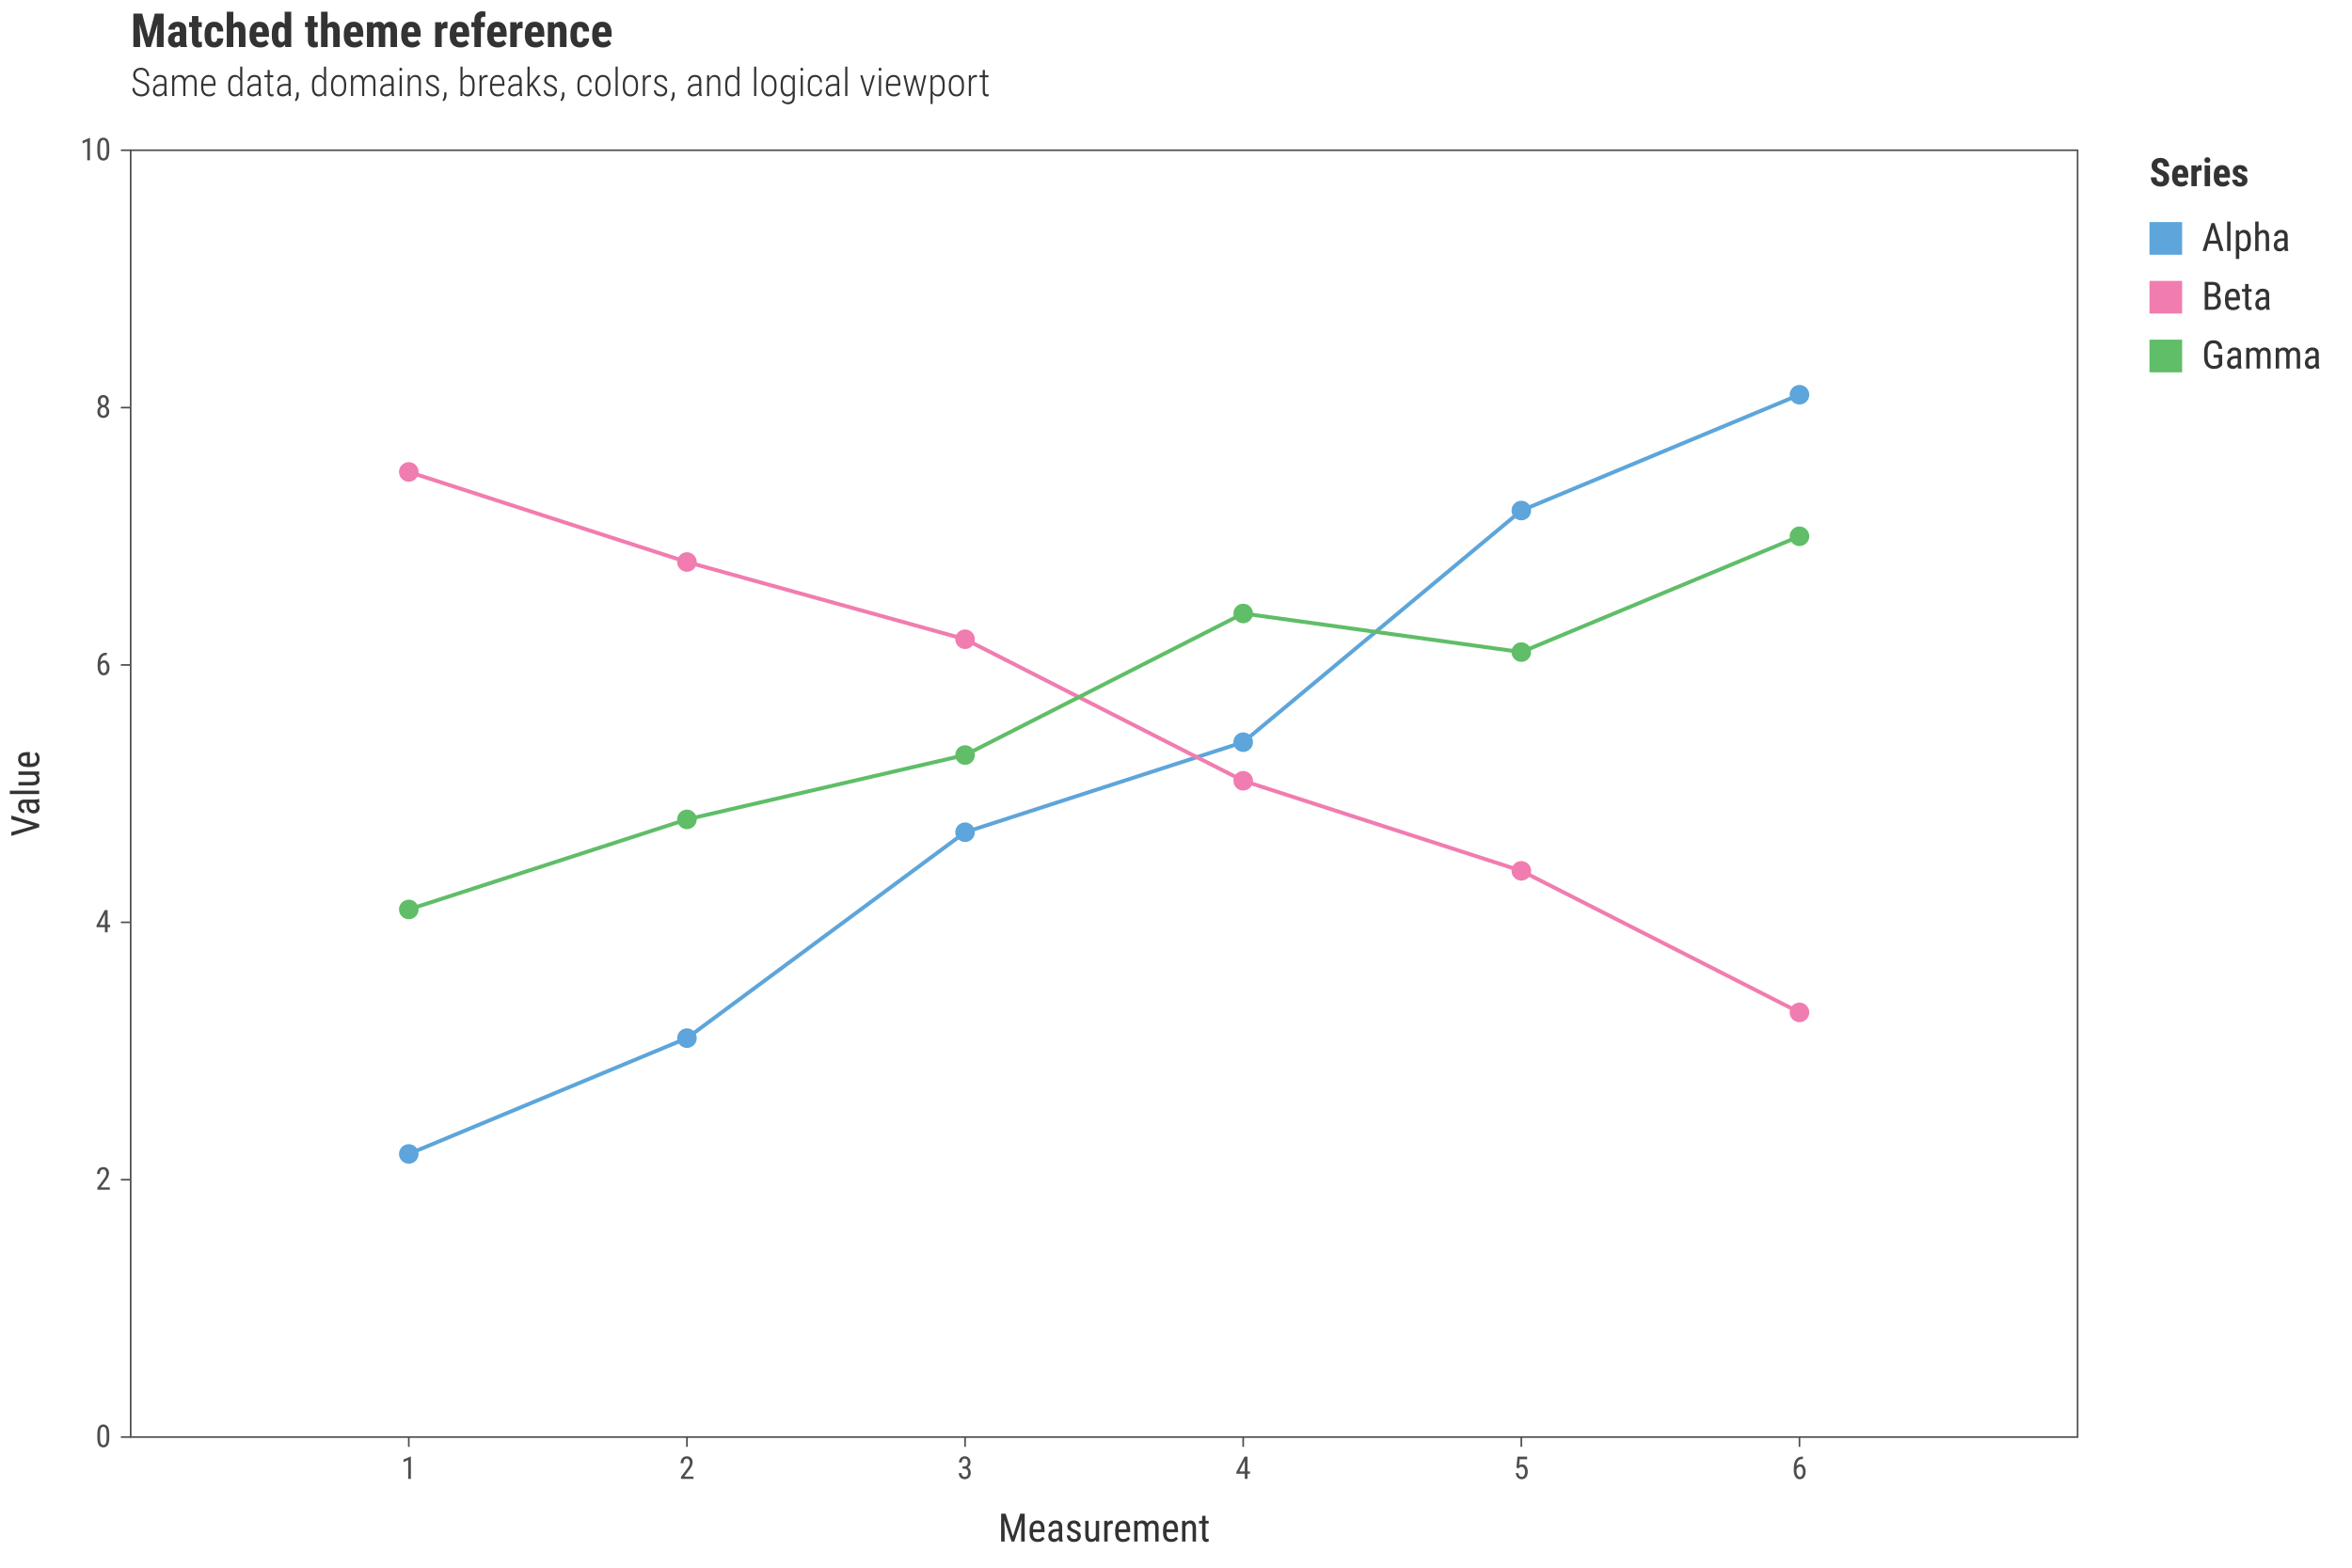
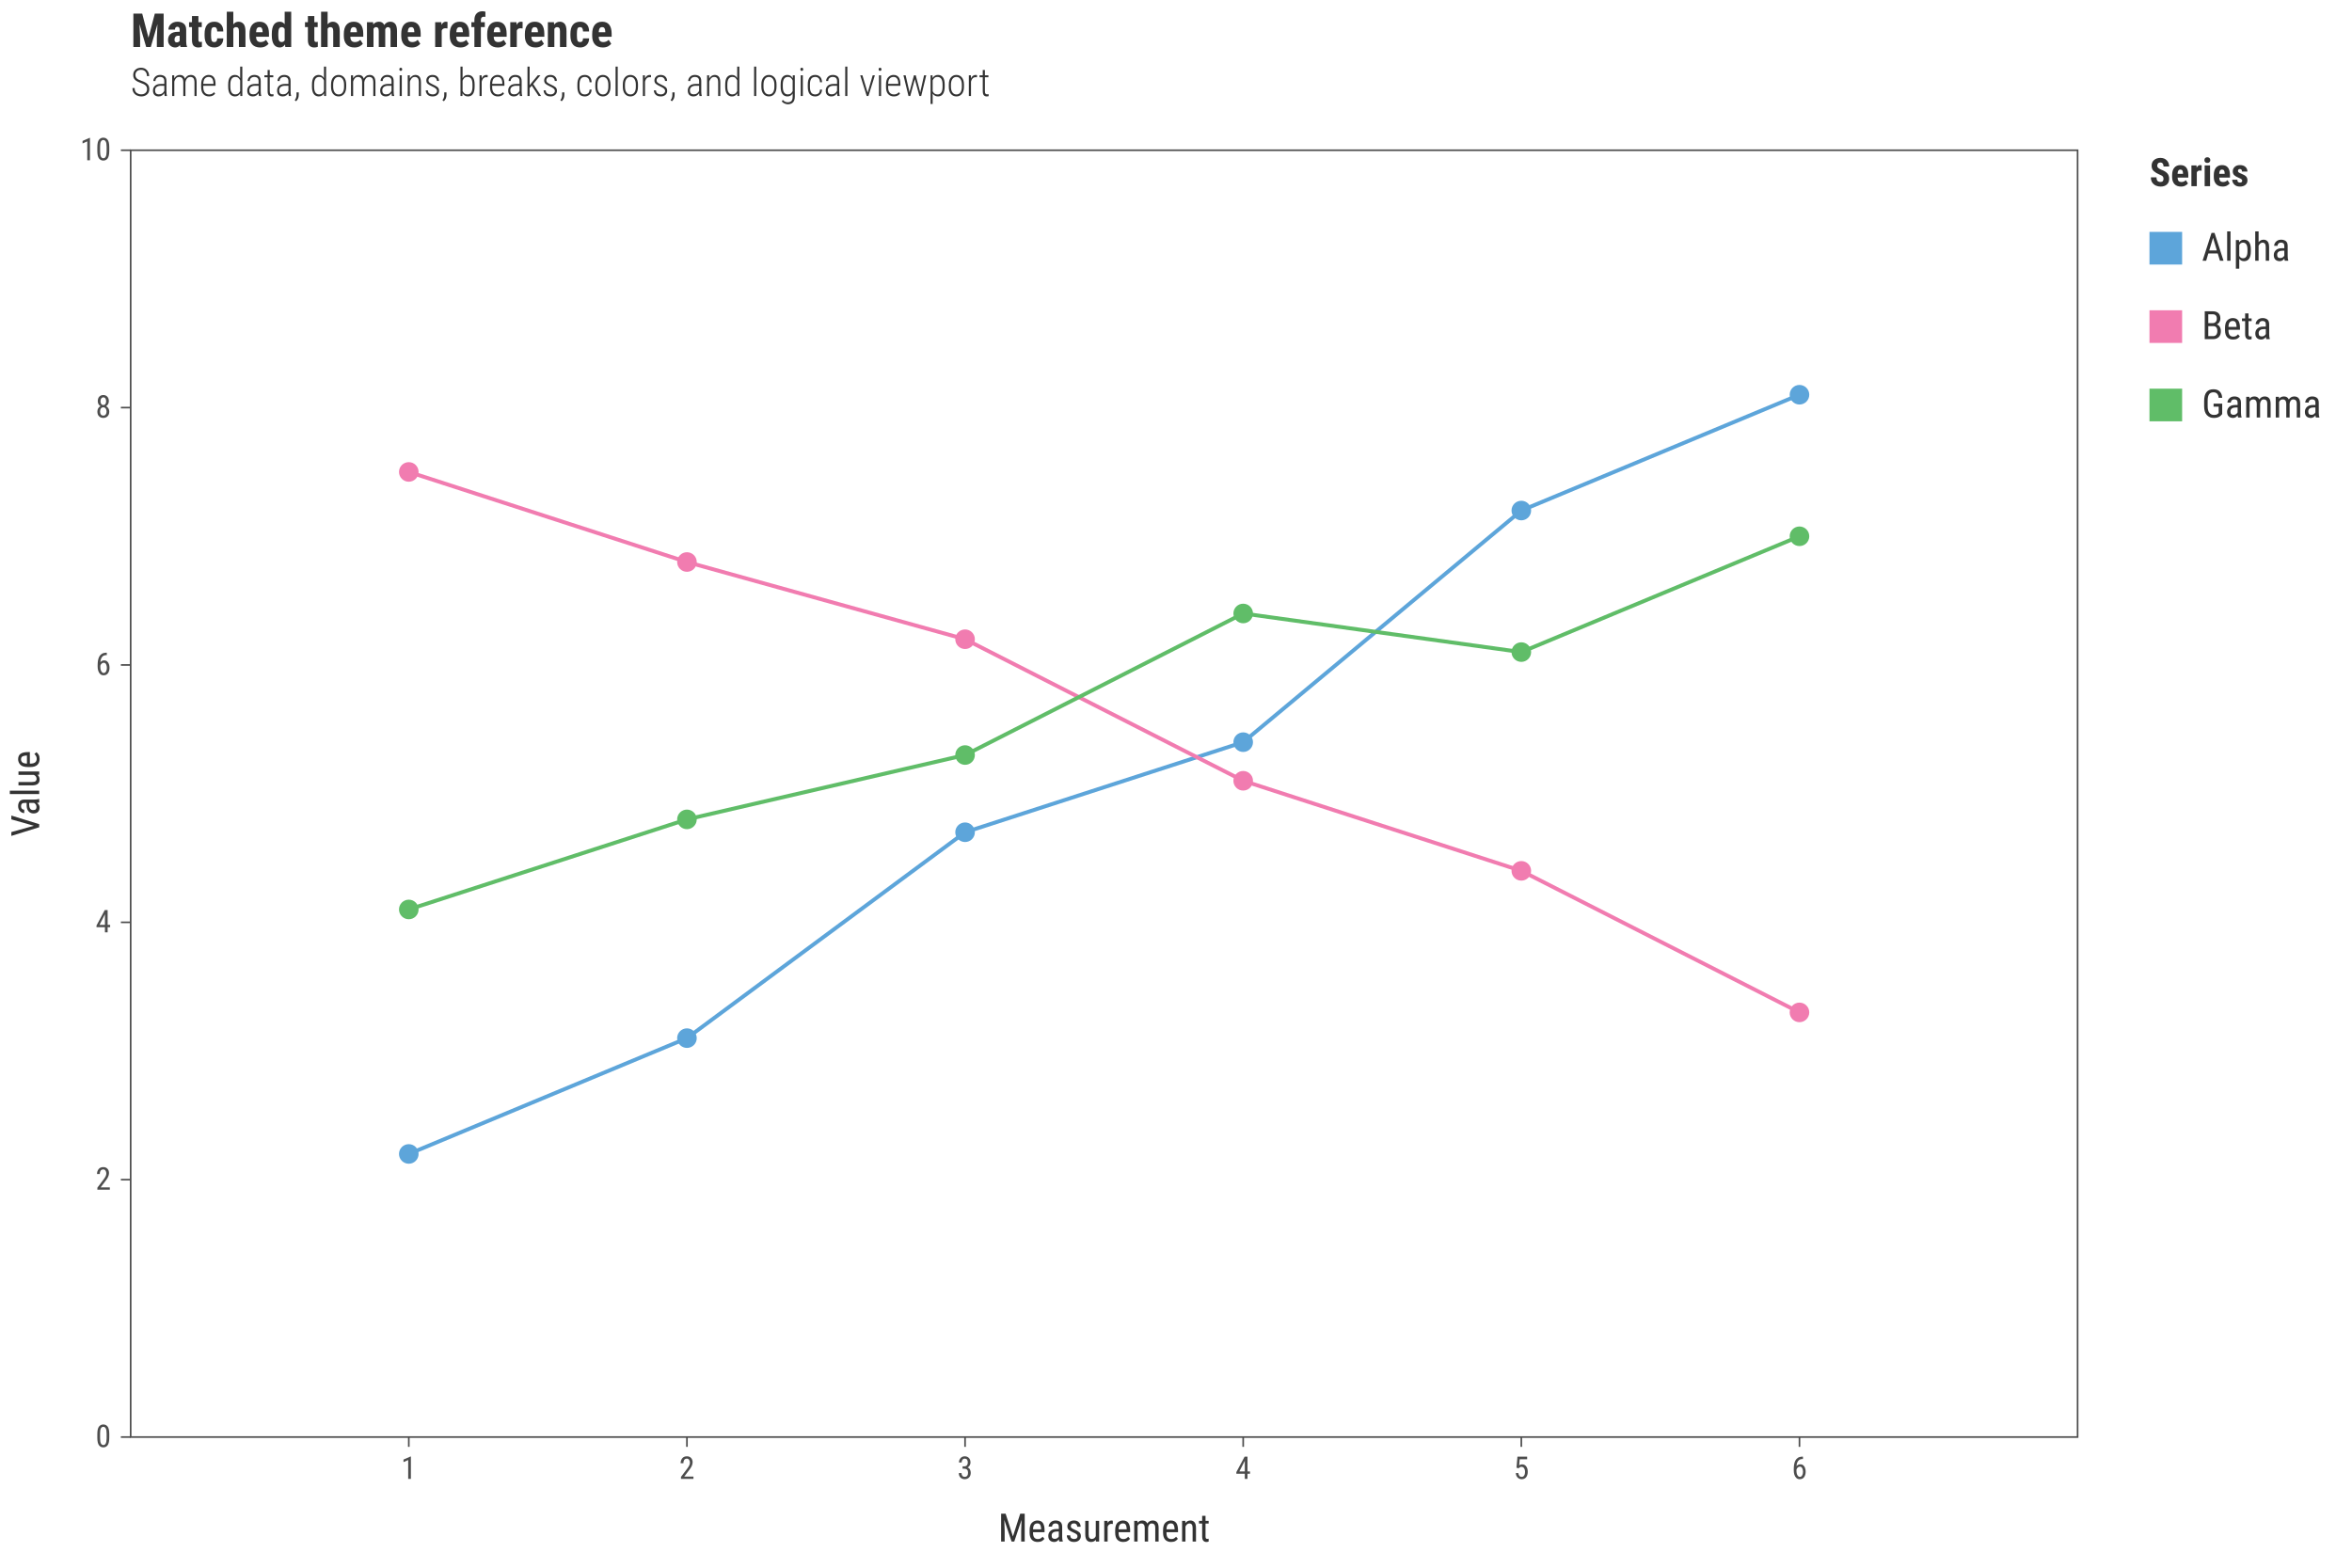
<svg xmlns="http://www.w3.org/2000/svg" width="720" height="480" viewBox="0 0 720 480" role="img" aria-label="Matched theme reference" class="gg-plot" font-family="&quot;Roboto Condensed&quot;, &quot;Arial Narrow&quot;, Arial, sans-serif" font-size="12" font-weight="400" text-rendering="optimizeLegibility" shape-rendering="geometricPrecision">
  <style>
@font-face{font-family:"Roboto Condensed";src:url("../../../packages/svelte/src/lib/fonts/RobotoCondensed-Light.ttf") format("truetype");font-weight:300}
@font-face{font-family:"Roboto Condensed";src:url("../../../packages/svelte/src/lib/fonts/RobotoCondensed-Regular.ttf") format("truetype");font-weight:400}
@font-face{font-family:"Roboto Condensed";src:url("../../../packages/svelte/src/lib/fonts/RobotoCondensed-Bold.ttf") format("truetype");font-weight:700}
</style>
  <rect class="gg-paper" width="720" height="480" fill="var(--gg-paper, #ffffff)" />
  <text class="gg-title" x="40" y="14.4" font-size="14.4" font-weight="700" fill="var(--gg-ink, #333333)">Matched theme reference</text>
  <text class="gg-subtitle" x="40" y="29.4" font-size="12" font-weight="300" fill="var(--gg-ink, #333333)">Same data, domains, breaks, colors, and logical viewport</text>
  <defs>
    <clipPath id="gg-clip-0">
      <rect width="596" height="394" />
    </clipPath>
  </defs>
  <g class="gg-panel" data-panel="0" transform="translate(40,46)">
    <rect class="gg-panel-background" width="596" height="394" fill="var(--gg-panel, #ffffff)" />
    <g class="gg-grid" stroke="var(--gg-grid, none)" stroke-width="0" vector-effect="non-scaling-stroke" />
    <g class="gg-marks" clip-path="url(#gg-clip-0)">
      <g class="gg-batch gg-paths" data-layer="0">
-         <path d="M85.14 307.32L170.29 271.86L255.43 208.82L340.57 181.24L425.71 110.32L510.86 74.86" fill="none" stroke="#5DA5DA" stroke-width="1.2" stroke-linejoin="round" stroke-linecap="round" />
-         <path d="M85.14 98.5L170.29 126.08L255.43 149.72L340.57 193.06L425.71 220.64L510.86 263.98" fill="none" stroke="#F17CB0" stroke-width="1.2" stroke-linejoin="round" stroke-linecap="round" />
-         <path d="M85.14 232.46L170.29 204.88L255.43 185.18L340.57 141.84L425.71 153.66L510.86 118.2" fill="none" stroke="#60BD68" stroke-width="1.2" stroke-linejoin="round" stroke-linecap="round" />
+         <path d="M85.14 307.32L170.29 271.86L255.43 208.82L340.57 181.24L425.71 110.32L510.86 74.86" fill="none" stroke="#5da5da" stroke-width="1.2" stroke-linejoin="round" stroke-linecap="round" />
+         <path d="M85.14 98.5L170.29 126.08L255.43 149.72L340.57 193.06L425.71 220.64L510.86 263.98" fill="none" stroke="#f17cb0" stroke-width="1.2" stroke-linejoin="round" stroke-linecap="round" />
+         <path d="M85.14 232.46L170.29 204.88L255.43 185.18L340.57 141.84L425.71 153.66L510.86 118.2" fill="none" stroke="#60bd68" stroke-width="1.2" stroke-linejoin="round" stroke-linecap="round" />
      </g>
      <g class="gg-batch gg-points" data-layer="1">
-         <circle cx="85.14" cy="307.32" r="3" fill="#5DA5DA" />
-         <circle cx="170.29" cy="271.86" r="3" fill="#5DA5DA" />
-         <circle cx="255.43" cy="208.82" r="3" fill="#5DA5DA" />
-         <circle cx="340.57" cy="181.24" r="3" fill="#5DA5DA" />
-         <circle cx="425.71" cy="110.32" r="3" fill="#5DA5DA" />
-         <circle cx="510.86" cy="74.86" r="3" fill="#5DA5DA" />
-         <circle cx="85.14" cy="98.5" r="3" fill="#F17CB0" />
-         <circle cx="170.29" cy="126.08" r="3" fill="#F17CB0" />
-         <circle cx="255.43" cy="149.72" r="3" fill="#F17CB0" />
-         <circle cx="340.57" cy="193.06" r="3" fill="#F17CB0" />
-         <circle cx="425.71" cy="220.64" r="3" fill="#F17CB0" />
-         <circle cx="510.86" cy="263.98" r="3" fill="#F17CB0" />
-         <circle cx="85.14" cy="232.46" r="3" fill="#60BD68" />
-         <circle cx="170.29" cy="204.88" r="3" fill="#60BD68" />
-         <circle cx="255.43" cy="185.18" r="3" fill="#60BD68" />
-         <circle cx="340.57" cy="141.84" r="3" fill="#60BD68" />
-         <circle cx="425.71" cy="153.66" r="3" fill="#60BD68" />
-         <circle cx="510.86" cy="118.2" r="3" fill="#60BD68" />
+         <circle cx="85.14" cy="307.32" r="3" fill="#5da5da" />
+         <circle cx="170.29" cy="271.86" r="3" fill="#5da5da" />
+         <circle cx="255.43" cy="208.82" r="3" fill="#5da5da" />
+         <circle cx="340.57" cy="181.24" r="3" fill="#5da5da" />
+         <circle cx="425.71" cy="110.32" r="3" fill="#5da5da" />
+         <circle cx="510.86" cy="74.86" r="3" fill="#5da5da" />
+         <circle cx="85.14" cy="98.5" r="3" fill="#f17cb0" />
+         <circle cx="170.29" cy="126.08" r="3" fill="#f17cb0" />
+         <circle cx="255.43" cy="149.72" r="3" fill="#f17cb0" />
+         <circle cx="340.57" cy="193.06" r="3" fill="#f17cb0" />
+         <circle cx="425.71" cy="220.64" r="3" fill="#f17cb0" />
+         <circle cx="510.86" cy="263.98" r="3" fill="#f17cb0" />
+         <circle cx="85.14" cy="232.46" r="3" fill="#60bd68" />
+         <circle cx="170.29" cy="204.88" r="3" fill="#60bd68" />
+         <circle cx="255.43" cy="185.18" r="3" fill="#60bd68" />
+         <circle cx="340.57" cy="141.84" r="3" fill="#60bd68" />
+         <circle cx="425.71" cy="153.66" r="3" fill="#60bd68" />
+         <circle cx="510.86" cy="118.2" r="3" fill="#60bd68" />
      </g>
    </g>
    <rect class="gg-panel-border" width="596" height="394" fill="none" stroke="var(--gg-panelBorder, #4d4d4d)" stroke-width="0.5" vector-effect="non-scaling-stroke" />
  </g>
  <g class="gg-axis gg-axis-x" transform="translate(40,440)">
    <g class="gg-tick" transform="translate(85.14,0)">
      <line y2="3" stroke="var(--gg-tickColor, #4d4d4d)" stroke-width="0.5" vector-effect="non-scaling-stroke" />
      <text y="6" dy="0.71em" text-anchor="middle" fill="var(--gg-axisText, #4d4d4d)" font-size="9.6" font-weight="400">1</text>
    </g>
    <g class="gg-tick" transform="translate(170.29,0)">
      <line y2="3" stroke="var(--gg-tickColor, #4d4d4d)" stroke-width="0.5" vector-effect="non-scaling-stroke" />
      <text y="6" dy="0.71em" text-anchor="middle" fill="var(--gg-axisText, #4d4d4d)" font-size="9.6" font-weight="400">2</text>
    </g>
    <g class="gg-tick" transform="translate(255.43,0)">
      <line y2="3" stroke="var(--gg-tickColor, #4d4d4d)" stroke-width="0.5" vector-effect="non-scaling-stroke" />
      <text y="6" dy="0.71em" text-anchor="middle" fill="var(--gg-axisText, #4d4d4d)" font-size="9.6" font-weight="400">3</text>
    </g>
    <g class="gg-tick" transform="translate(340.57,0)">
      <line y2="3" stroke="var(--gg-tickColor, #4d4d4d)" stroke-width="0.5" vector-effect="non-scaling-stroke" />
      <text y="6" dy="0.71em" text-anchor="middle" fill="var(--gg-axisText, #4d4d4d)" font-size="9.6" font-weight="400">4</text>
    </g>
    <g class="gg-tick" transform="translate(425.71,0)">
      <line y2="3" stroke="var(--gg-tickColor, #4d4d4d)" stroke-width="0.5" vector-effect="non-scaling-stroke" />
      <text y="6" dy="0.71em" text-anchor="middle" fill="var(--gg-axisText, #4d4d4d)" font-size="9.6" font-weight="400">5</text>
    </g>
    <g class="gg-tick" transform="translate(510.86,0)">
      <line y2="3" stroke="var(--gg-tickColor, #4d4d4d)" stroke-width="0.5" vector-effect="non-scaling-stroke" />
      <text y="6" dy="0.71em" text-anchor="middle" fill="var(--gg-axisText, #4d4d4d)" font-size="9.6" font-weight="400">6</text>
    </g>
  </g>
  <g class="gg-axis gg-axis-y" transform="translate(40,46)">
    <g class="gg-tick" transform="translate(0,394)">
      <line x2="-3" stroke="var(--gg-tickColor, #4d4d4d)" stroke-width="0.5" vector-effect="non-scaling-stroke" />
      <text x="-6" dy="0.32em" text-anchor="end" fill="var(--gg-axisText, #4d4d4d)" font-size="9.6" font-weight="400">0</text>
    </g>
    <g class="gg-tick" transform="translate(0,315.2)">
      <line x2="-3" stroke="var(--gg-tickColor, #4d4d4d)" stroke-width="0.5" vector-effect="non-scaling-stroke" />
      <text x="-6" dy="0.32em" text-anchor="end" fill="var(--gg-axisText, #4d4d4d)" font-size="9.6" font-weight="400">2</text>
    </g>
    <g class="gg-tick" transform="translate(0,236.4)">
      <line x2="-3" stroke="var(--gg-tickColor, #4d4d4d)" stroke-width="0.5" vector-effect="non-scaling-stroke" />
      <text x="-6" dy="0.32em" text-anchor="end" fill="var(--gg-axisText, #4d4d4d)" font-size="9.6" font-weight="400">4</text>
    </g>
    <g class="gg-tick" transform="translate(0,157.6)">
      <line x2="-3" stroke="var(--gg-tickColor, #4d4d4d)" stroke-width="0.5" vector-effect="non-scaling-stroke" />
      <text x="-6" dy="0.32em" text-anchor="end" fill="var(--gg-axisText, #4d4d4d)" font-size="9.6" font-weight="400">6</text>
    </g>
    <g class="gg-tick" transform="translate(0,78.8)">
      <line x2="-3" stroke="var(--gg-tickColor, #4d4d4d)" stroke-width="0.5" vector-effect="non-scaling-stroke" />
      <text x="-6" dy="0.32em" text-anchor="end" fill="var(--gg-axisText, #4d4d4d)" font-size="9.6" font-weight="400">8</text>
    </g>
    <g class="gg-tick" transform="translate(0,0)">
      <line x2="-3" stroke="var(--gg-tickColor, #4d4d4d)" stroke-width="0.5" vector-effect="non-scaling-stroke" />
      <text x="-6" dy="0.32em" text-anchor="end" fill="var(--gg-axisText, #4d4d4d)" font-size="9.6" font-weight="400">10</text>
    </g>
  </g>
  <text class="gg-axis-title" x="338" y="472" text-anchor="middle" fill="var(--gg-ink, #333333)" font-size="12" font-weight="400">Measurement</text>
  <text class="gg-axis-title" transform="translate(12,243) rotate(-90)" text-anchor="middle" fill="var(--gg-ink, #333333)" font-size="12" font-weight="400">Value</text>
  <g class="gg-legend gg-legend-color" transform="translate(654,46)">
    <text class="gg-legend-title" x="4" y="11" font-weight="bold" fill="var(--gg-ink, #333333)">Series</text>
-     <rect class="gg-legend-swatch" x="4" y="22" width="10" height="10" fill="#5DA5DA" />
-     <text class="gg-legend-label" x="20" y="27" dy="0.32em" fill="var(--gg-ink, #333333)">Alpha</text>
-     <rect class="gg-legend-swatch" x="4" y="40" width="10" height="10" fill="#F17CB0" />
-     <text class="gg-legend-label" x="20" y="45" dy="0.32em" fill="var(--gg-ink, #333333)">Beta</text>
-     <rect class="gg-legend-swatch" x="4" y="58" width="10" height="10" fill="#60BD68" />
-     <text class="gg-legend-label" x="20" y="63" dy="0.32em" fill="var(--gg-ink, #333333)">Gamma</text>
+     <rect class="gg-legend-swatch" x="4" y="25" width="10" height="10" fill="#5da5da" />
+     <text class="gg-legend-label" x="20" y="30" dy="0.32em" fill="var(--gg-ink, #333333)">Alpha</text>
+     <rect class="gg-legend-swatch" x="4" y="49" width="10" height="10" fill="#f17cb0" />
+     <text class="gg-legend-label" x="20" y="54" dy="0.32em" fill="var(--gg-ink, #333333)">Beta</text>
+     <rect class="gg-legend-swatch" x="4" y="73" width="10" height="10" fill="#60bd68" />
+     <text class="gg-legend-label" x="20" y="78" dy="0.32em" fill="var(--gg-ink, #333333)">Gamma</text>
  </g>
</svg>
